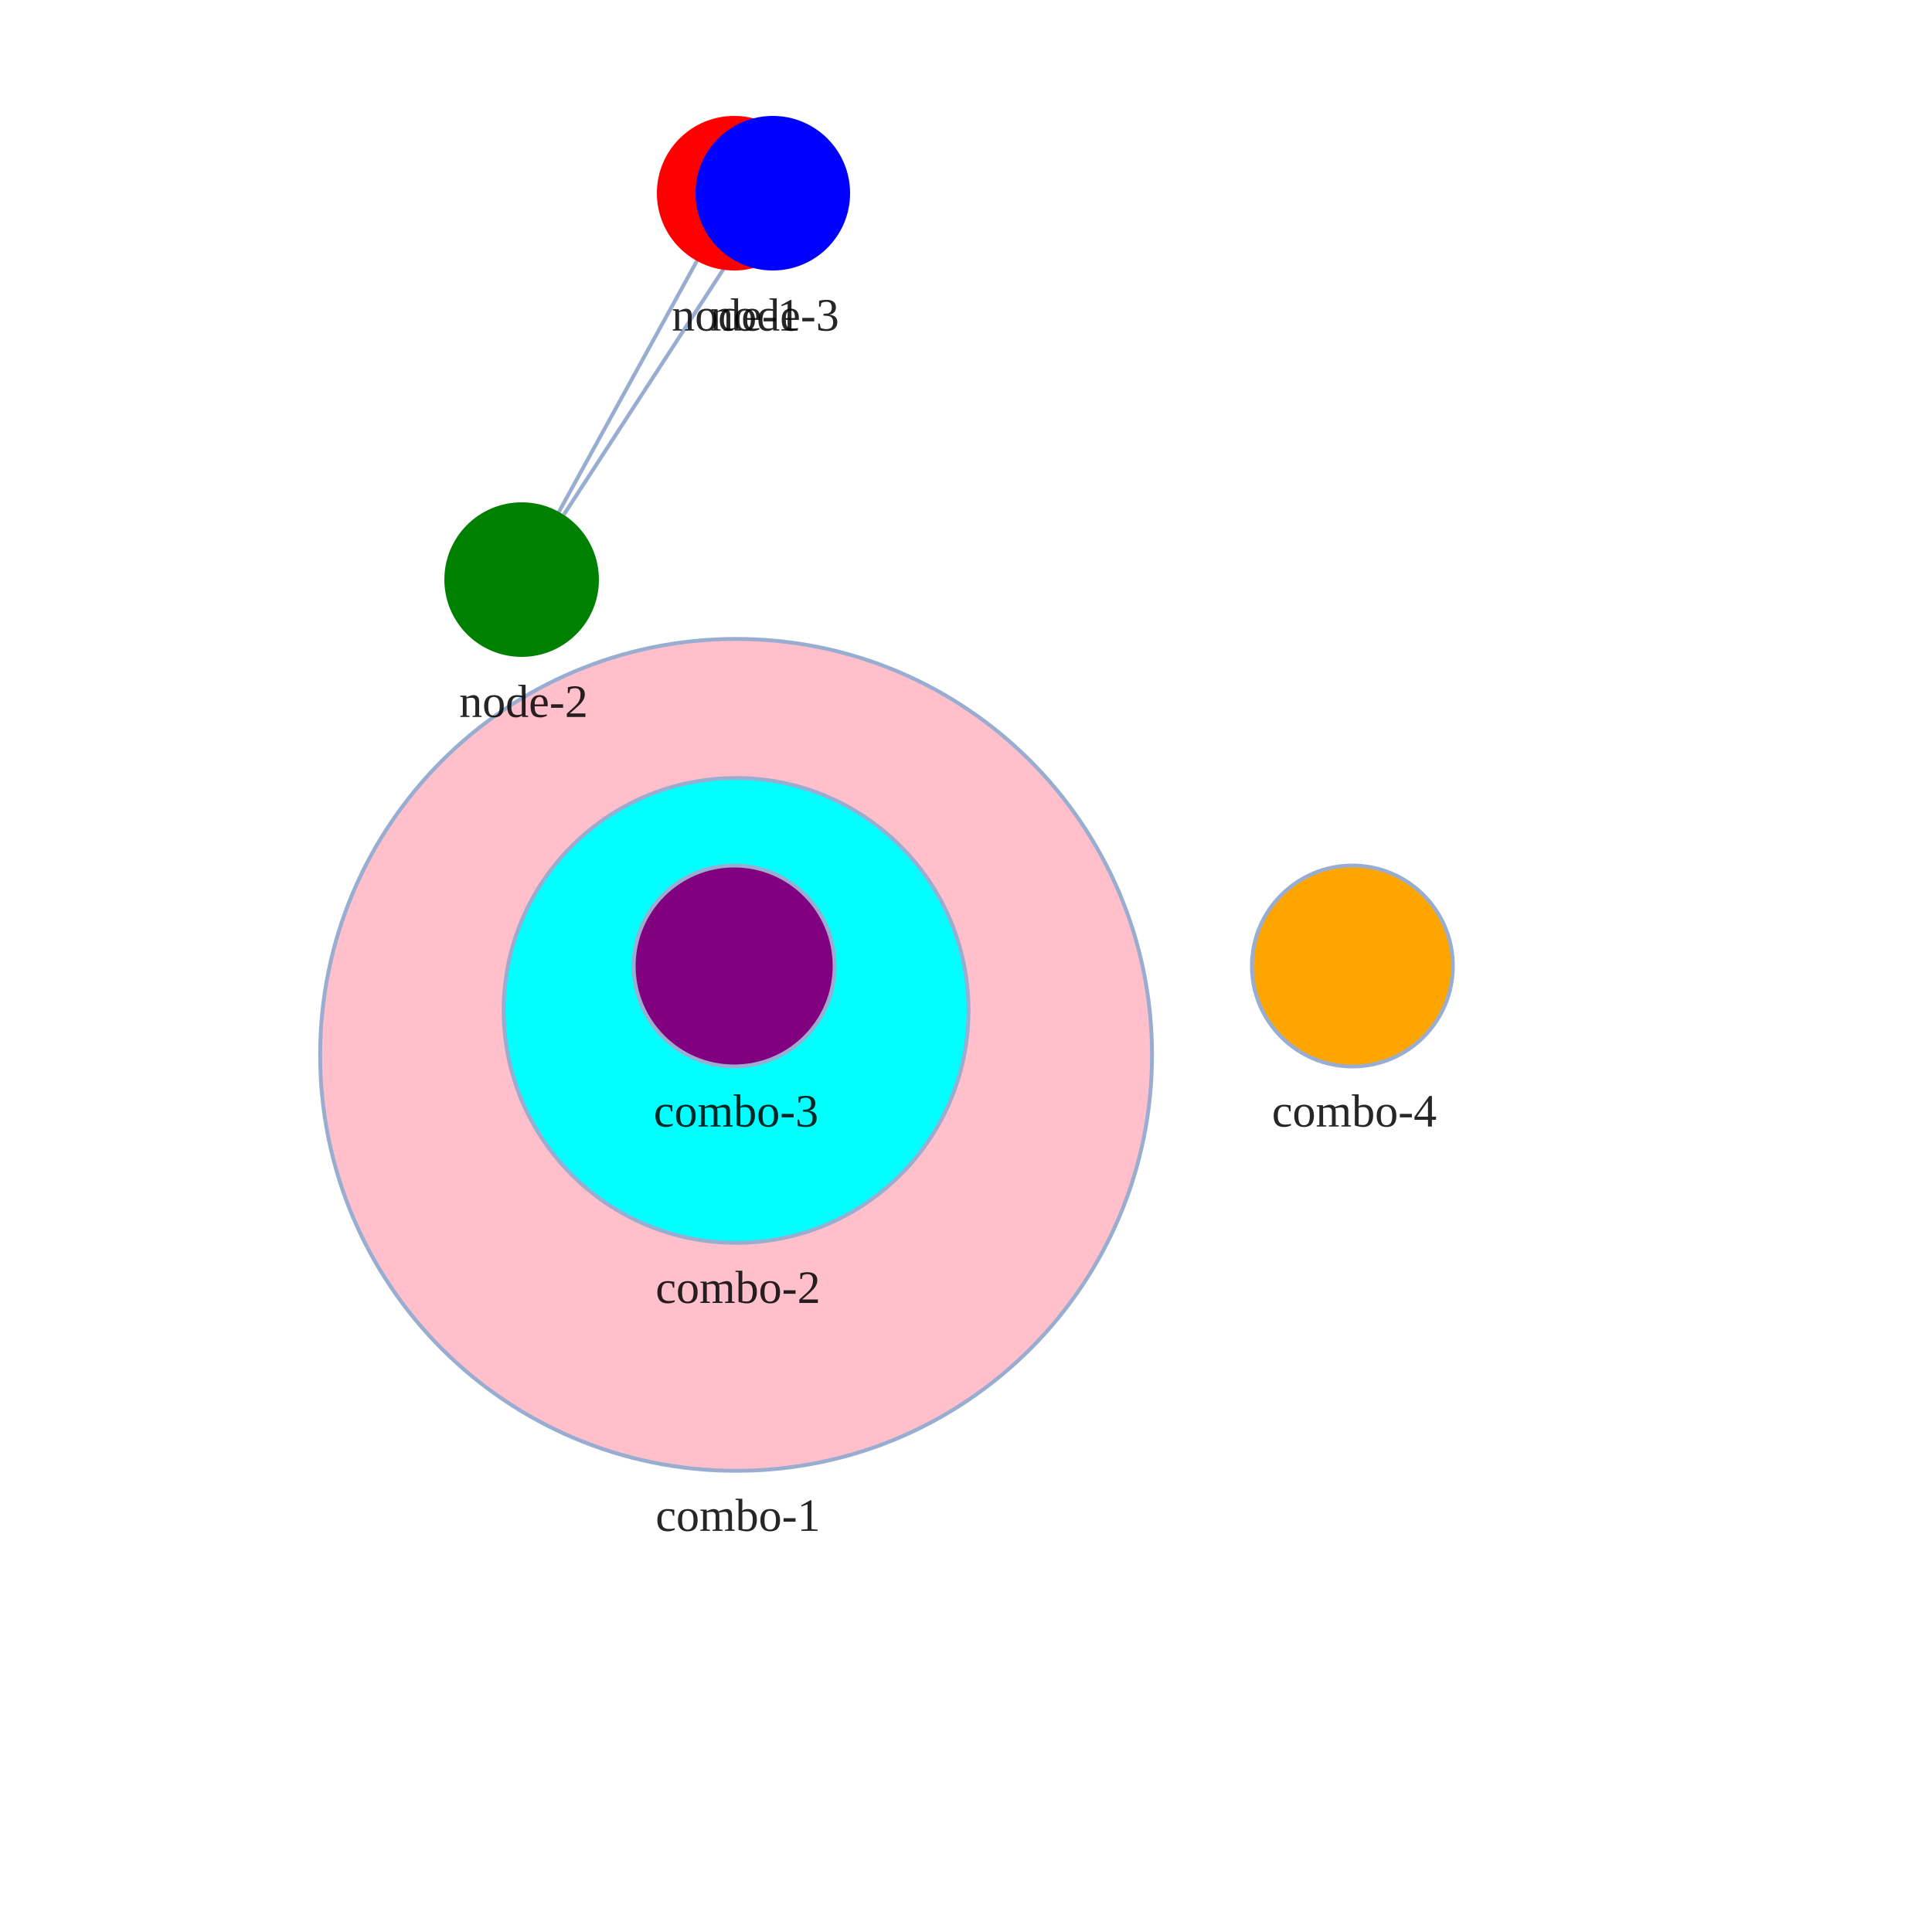
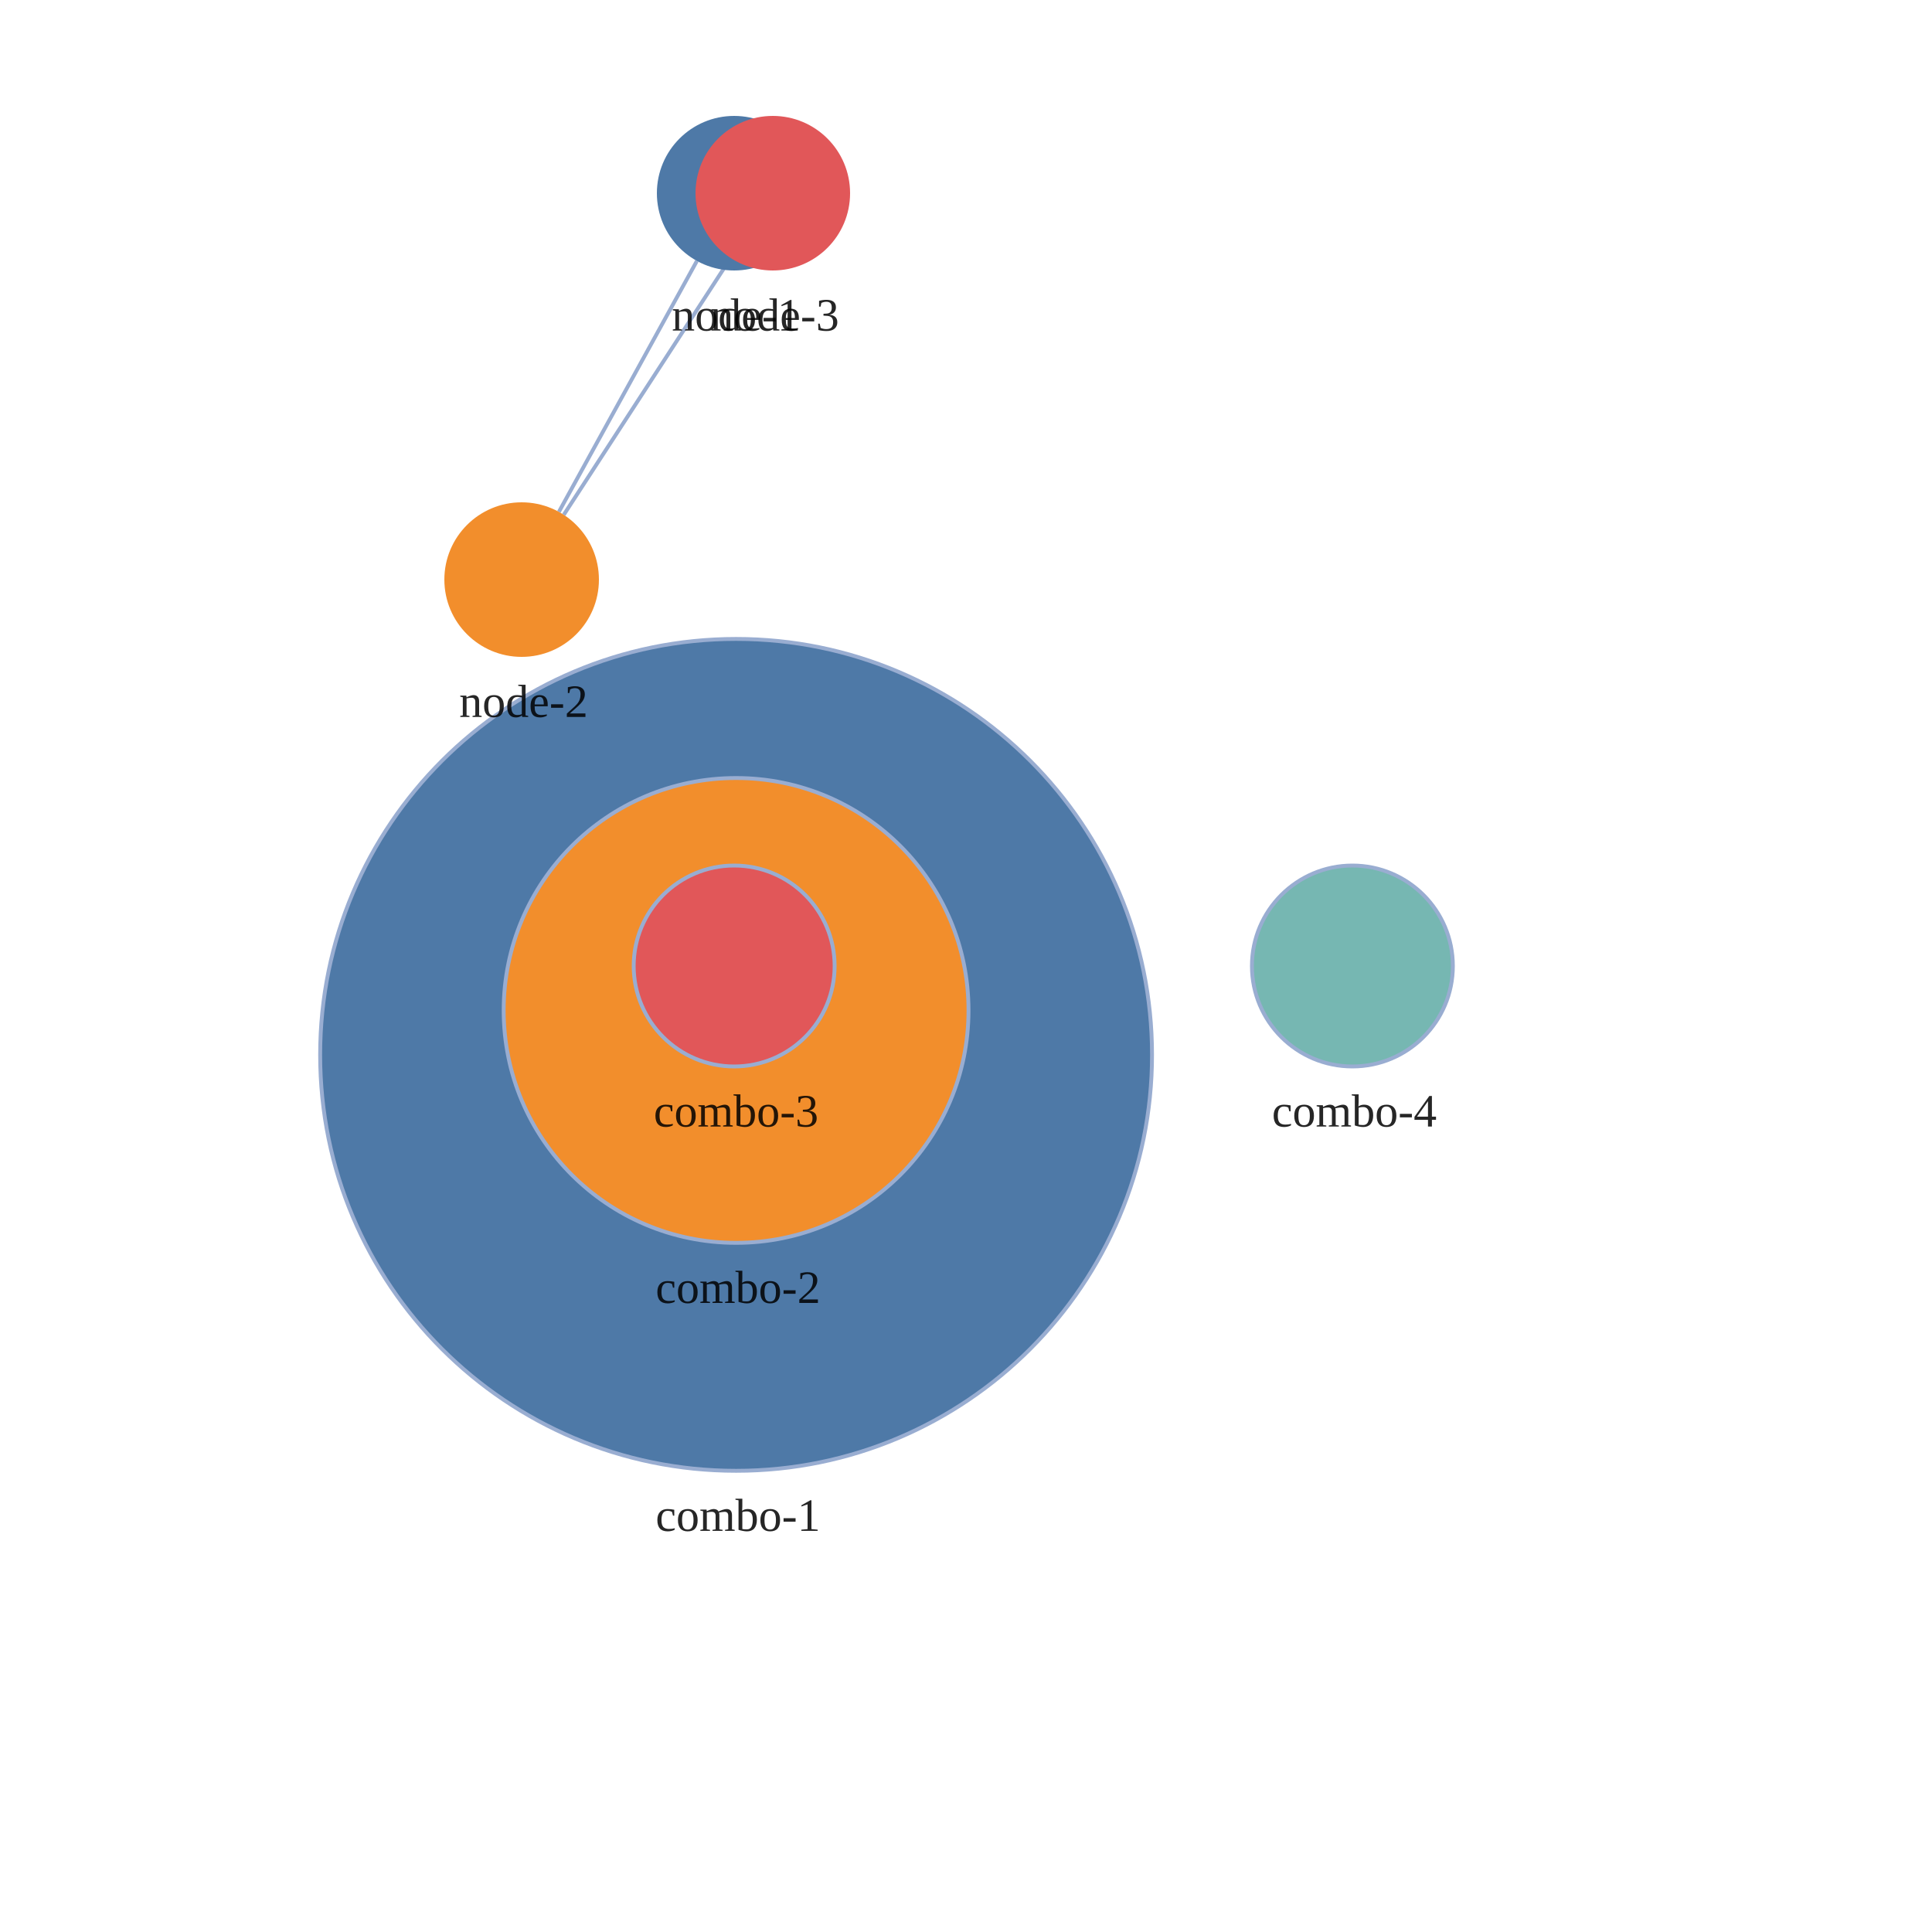
<svg xmlns="http://www.w3.org/2000/svg" width="500" height="500" style="background: transparent; position: absolute; outline: none;" color-interpolation-filters="sRGB" tabindex="1">
  <defs />
  <g transform="matrix(1,0,0,1,0,0)">
    <g fill="none" transform="matrix(1,0,0,1,0,0)">
      <g fill="none" transform="matrix(1,0,0,1,0,0)">
        <g fill="none" transform="matrix(1,0,0,1,350,250)">
          <g transform="matrix(1,0,0,1,0,0)">
-             <circle fill="rgba(255,165,0,1)" transform="translate(-26,-26)" cx="26" cy="26" stroke-dasharray="0,0" stroke-width="1" stroke="rgba(153,173,209,1)" r="26" />
+             <circle fill="rgba(118,183,178,1)" transform="translate(-26,-26)" cx="26" cy="26" stroke-dasharray="0,0" stroke-width="1" stroke="rgba(153,173,209,1)" r="26" />
          </g>
          <g fill="none" transform="matrix(1,0,0,1,0,26)">
            <g transform="matrix(1,0,0,1,0,0)">
              <text fill="rgba(0,0,0,0.851)" dominant-baseline="central" paint-order="stroke" dx="0.5" dy="11.5px" font-size="12" text-anchor="middle" font-weight="400">
                combo-4
              </text>
            </g>
          </g>
        </g>
        <g fill="none" transform="matrix(1,0,0,1,190.5,273)">
          <g transform="matrix(1,0,0,1,0,0)">
-             <circle fill="rgba(255,192,203,1)" transform="translate(-107.6445,-107.6445)" cx="107.644" cy="107.644" stroke-dasharray="0,0" stroke-width="1" stroke="rgba(153,173,209,1)" r="107.644" />
+             <circle fill="rgba(78,121,167,1)" transform="translate(-107.6445,-107.6445)" cx="107.644" cy="107.644" stroke-dasharray="0,0" stroke-width="1" stroke="rgba(153,173,209,1)" r="107.644" />
          </g>
          <g fill="none" transform="matrix(1,0,0,1,0,107.6445)">
            <g transform="matrix(1,0,0,1,0,0)">
              <text fill="rgba(0,0,0,0.851)" dominant-baseline="central" paint-order="stroke" dx="0.5" dy="11.5px" font-size="12" text-anchor="middle" font-weight="400">
                combo-1
              </text>
            </g>
          </g>
        </g>
        <g fill="none" transform="matrix(1,0,0,1,190.5,261.5)">
          <g transform="matrix(1,0,0,1,0,0)">
-             <circle fill="rgba(0,255,255,1)" transform="translate(-60.14865,-60.14865)" cx="60.149" cy="60.149" stroke-dasharray="0,0" stroke-width="1" stroke="rgba(153,173,209,1)" r="60.149" />
+             <circle fill="rgba(242,142,44,1)" transform="translate(-60.14865,-60.14865)" cx="60.149" cy="60.149" stroke-dasharray="0,0" stroke-width="1" stroke="rgba(153,173,209,1)" r="60.149" />
          </g>
          <g fill="none" transform="matrix(1,0,0,1,0,60.14865)">
            <g transform="matrix(1,0,0,1,0,0)">
              <text fill="rgba(0,0,0,0.851)" dominant-baseline="central" paint-order="stroke" dx="0.5" dy="11.5px" font-size="12" text-anchor="middle" font-weight="400">
                combo-2
              </text>
            </g>
          </g>
        </g>
        <g fill="none" transform="matrix(1,0,0,1,190,250)">
          <g transform="matrix(1,0,0,1,0,0)">
-             <circle fill="rgba(128,0,128,1)" transform="translate(-26,-26)" cx="26" cy="26" stroke-dasharray="0,0" stroke-width="1" stroke="rgba(153,173,209,1)" r="26" />
+             <circle fill="rgba(225,87,89,1)" transform="translate(-26,-26)" cx="26" cy="26" stroke-dasharray="0,0" stroke-width="1" stroke="rgba(153,173,209,1)" r="26" />
          </g>
          <g fill="none" transform="matrix(1,0,0,1,0,26)">
            <g transform="matrix(1,0,0,1,0,0)">
              <text fill="rgba(0,0,0,0.851)" dominant-baseline="central" paint-order="stroke" dx="0.5" dy="11.5px" font-size="12" text-anchor="middle" font-weight="400">
                combo-3
              </text>
            </g>
          </g>
        </g>
      </g>
      <g fill="none" transform="matrix(1,0,0,1,0,0)">
        <g fill="none" marker-start="false" marker-end="false" transform="matrix(1,0,0,1,0,0)">
          <g fill="none" marker-start="false" marker-end="false" stroke="transparent" stroke-width="3" />
          <g transform="matrix(1,0,0,1,144.6384,67.52432)">
            <path fill="none" d="M 35.723,0 L 0,64.951" stroke-width="1" stroke="rgba(153,173,209,1)" />
            <path fill="none" d="M 0,0 L 110,0" stroke-width="3" stroke="transparent" />
          </g>
        </g>
        <g fill="none" marker-start="false" marker-end="false" transform="matrix(1,0,0,1,0,0)">
          <g fill="none" marker-start="false" marker-end="false" stroke="transparent" stroke-width="3" />
          <g transform="matrix(1,0,0,1,145.8998,66.76887)">
            <path fill="none" d="M 0,66.462 L 43.2,0" stroke-width="1" stroke="rgba(153,173,209,1)" />
            <path fill="none" d="M 51,0 L 0,68" stroke-width="3" stroke="transparent" />
          </g>
        </g>
        <g fill="none" marker-start="false" marker-end="false" transform="matrix(1,0,0,1,0,0)">
          <g fill="none" marker-start="false" marker-end="false" stroke="transparent" stroke-width="3" />
          <g transform="matrix(1,0,0,1,180,50)">
            <path fill="none" d="M 0,0 L 30,0" stroke-width="1" stroke="rgba(153,173,209,1)" />
            <path fill="none" d="M 51,68 L 0,0" stroke-width="3" stroke="transparent" />
          </g>
        </g>
      </g>
      <g fill="none" transform="matrix(1,0,0,1,0,0)">
        <g fill="none" transform="matrix(1,0,0,1,190,50)">
          <g transform="matrix(1,0,0,1,0,0)">
-             <circle fill="rgba(255,0,0,1)" transform="translate(-20,-20)" cx="20" cy="20" stroke-width="0" stroke="rgba(0,0,0,1)" r="20" />
+             <circle fill="rgba(78,121,167,1)" transform="translate(-20,-20)" cx="20" cy="20" stroke-width="0" stroke="rgba(0,0,0,1)" r="20" />
          </g>
          <g fill="none" transform="matrix(1,0,0,1,0,20)">
            <g transform="matrix(1,0,0,1,0,0)">
              <text fill="rgba(0,0,0,0.851)" dominant-baseline="central" paint-order="stroke" dx="0.5" dy="11.5px" font-size="12" text-anchor="middle" font-weight="400">
                node-1
              </text>
            </g>
          </g>
        </g>
        <g fill="none" transform="matrix(1,0,0,1,135,150)">
          <g transform="matrix(1,0,0,1,0,0)">
-             <circle fill="rgba(0,128,0,1)" transform="translate(-20,-20)" cx="20" cy="20" stroke-width="0" stroke="rgba(0,0,0,1)" r="20" />
+             <circle fill="rgba(242,142,44,1)" transform="translate(-20,-20)" cx="20" cy="20" stroke-width="0" stroke="rgba(0,0,0,1)" r="20" />
          </g>
          <g fill="none" transform="matrix(1,0,0,1,0,20)">
            <g transform="matrix(1,0,0,1,0,0)">
              <text fill="rgba(0,0,0,0.851)" dominant-baseline="central" paint-order="stroke" dx="0.5" dy="11.5px" font-size="12" text-anchor="middle" font-weight="400">
                node-2
              </text>
            </g>
          </g>
        </g>
        <g fill="none" transform="matrix(1,0,0,1,200,50)">
          <g transform="matrix(1,0,0,1,0,0)">
-             <circle fill="rgba(0,0,255,1)" transform="translate(-20,-20)" cx="20" cy="20" stroke-width="0" stroke="rgba(0,0,0,1)" r="20" />
+             <circle fill="rgba(225,87,89,1)" transform="translate(-20,-20)" cx="20" cy="20" stroke-width="0" stroke="rgba(0,0,0,1)" r="20" />
          </g>
          <g fill="none" transform="matrix(1,0,0,1,0,20)">
            <g transform="matrix(1,0,0,1,0,0)">
              <text fill="rgba(0,0,0,0.851)" dominant-baseline="central" paint-order="stroke" dx="0.5" dy="11.5px" font-size="12" text-anchor="middle" font-weight="400">
                node-3
              </text>
            </g>
          </g>
        </g>
      </g>
    </g>
  </g>
</svg>
